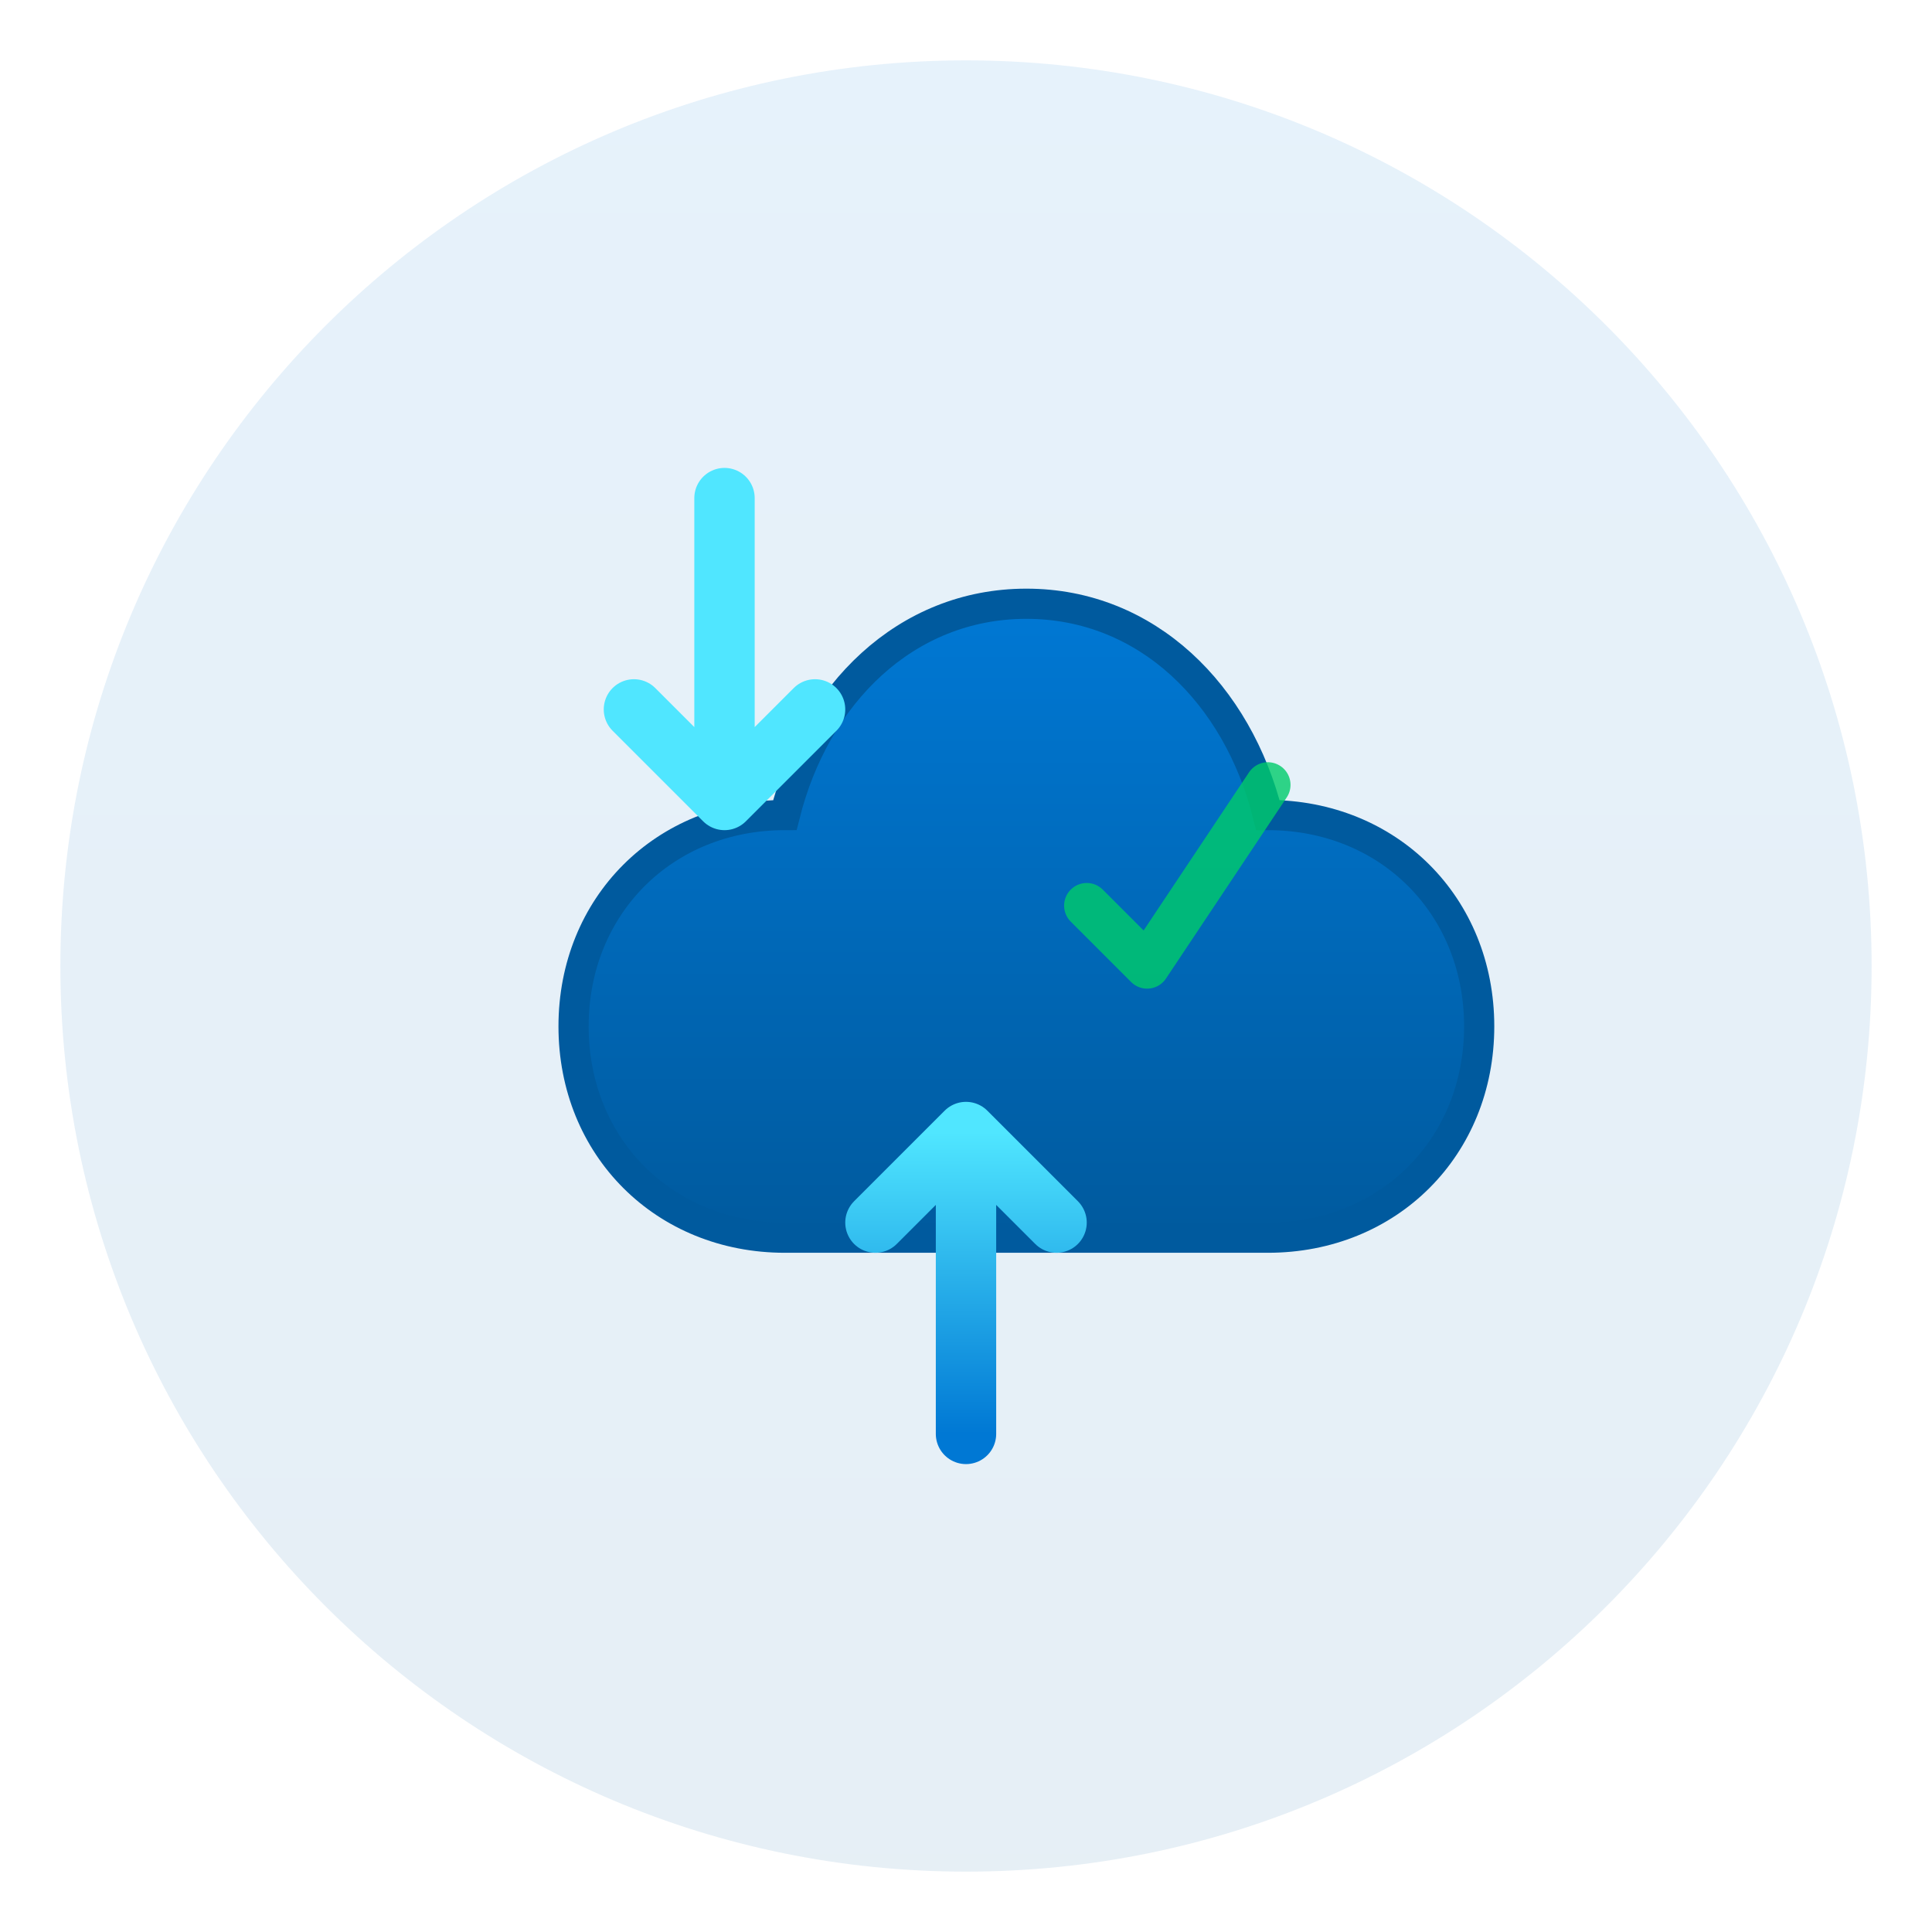
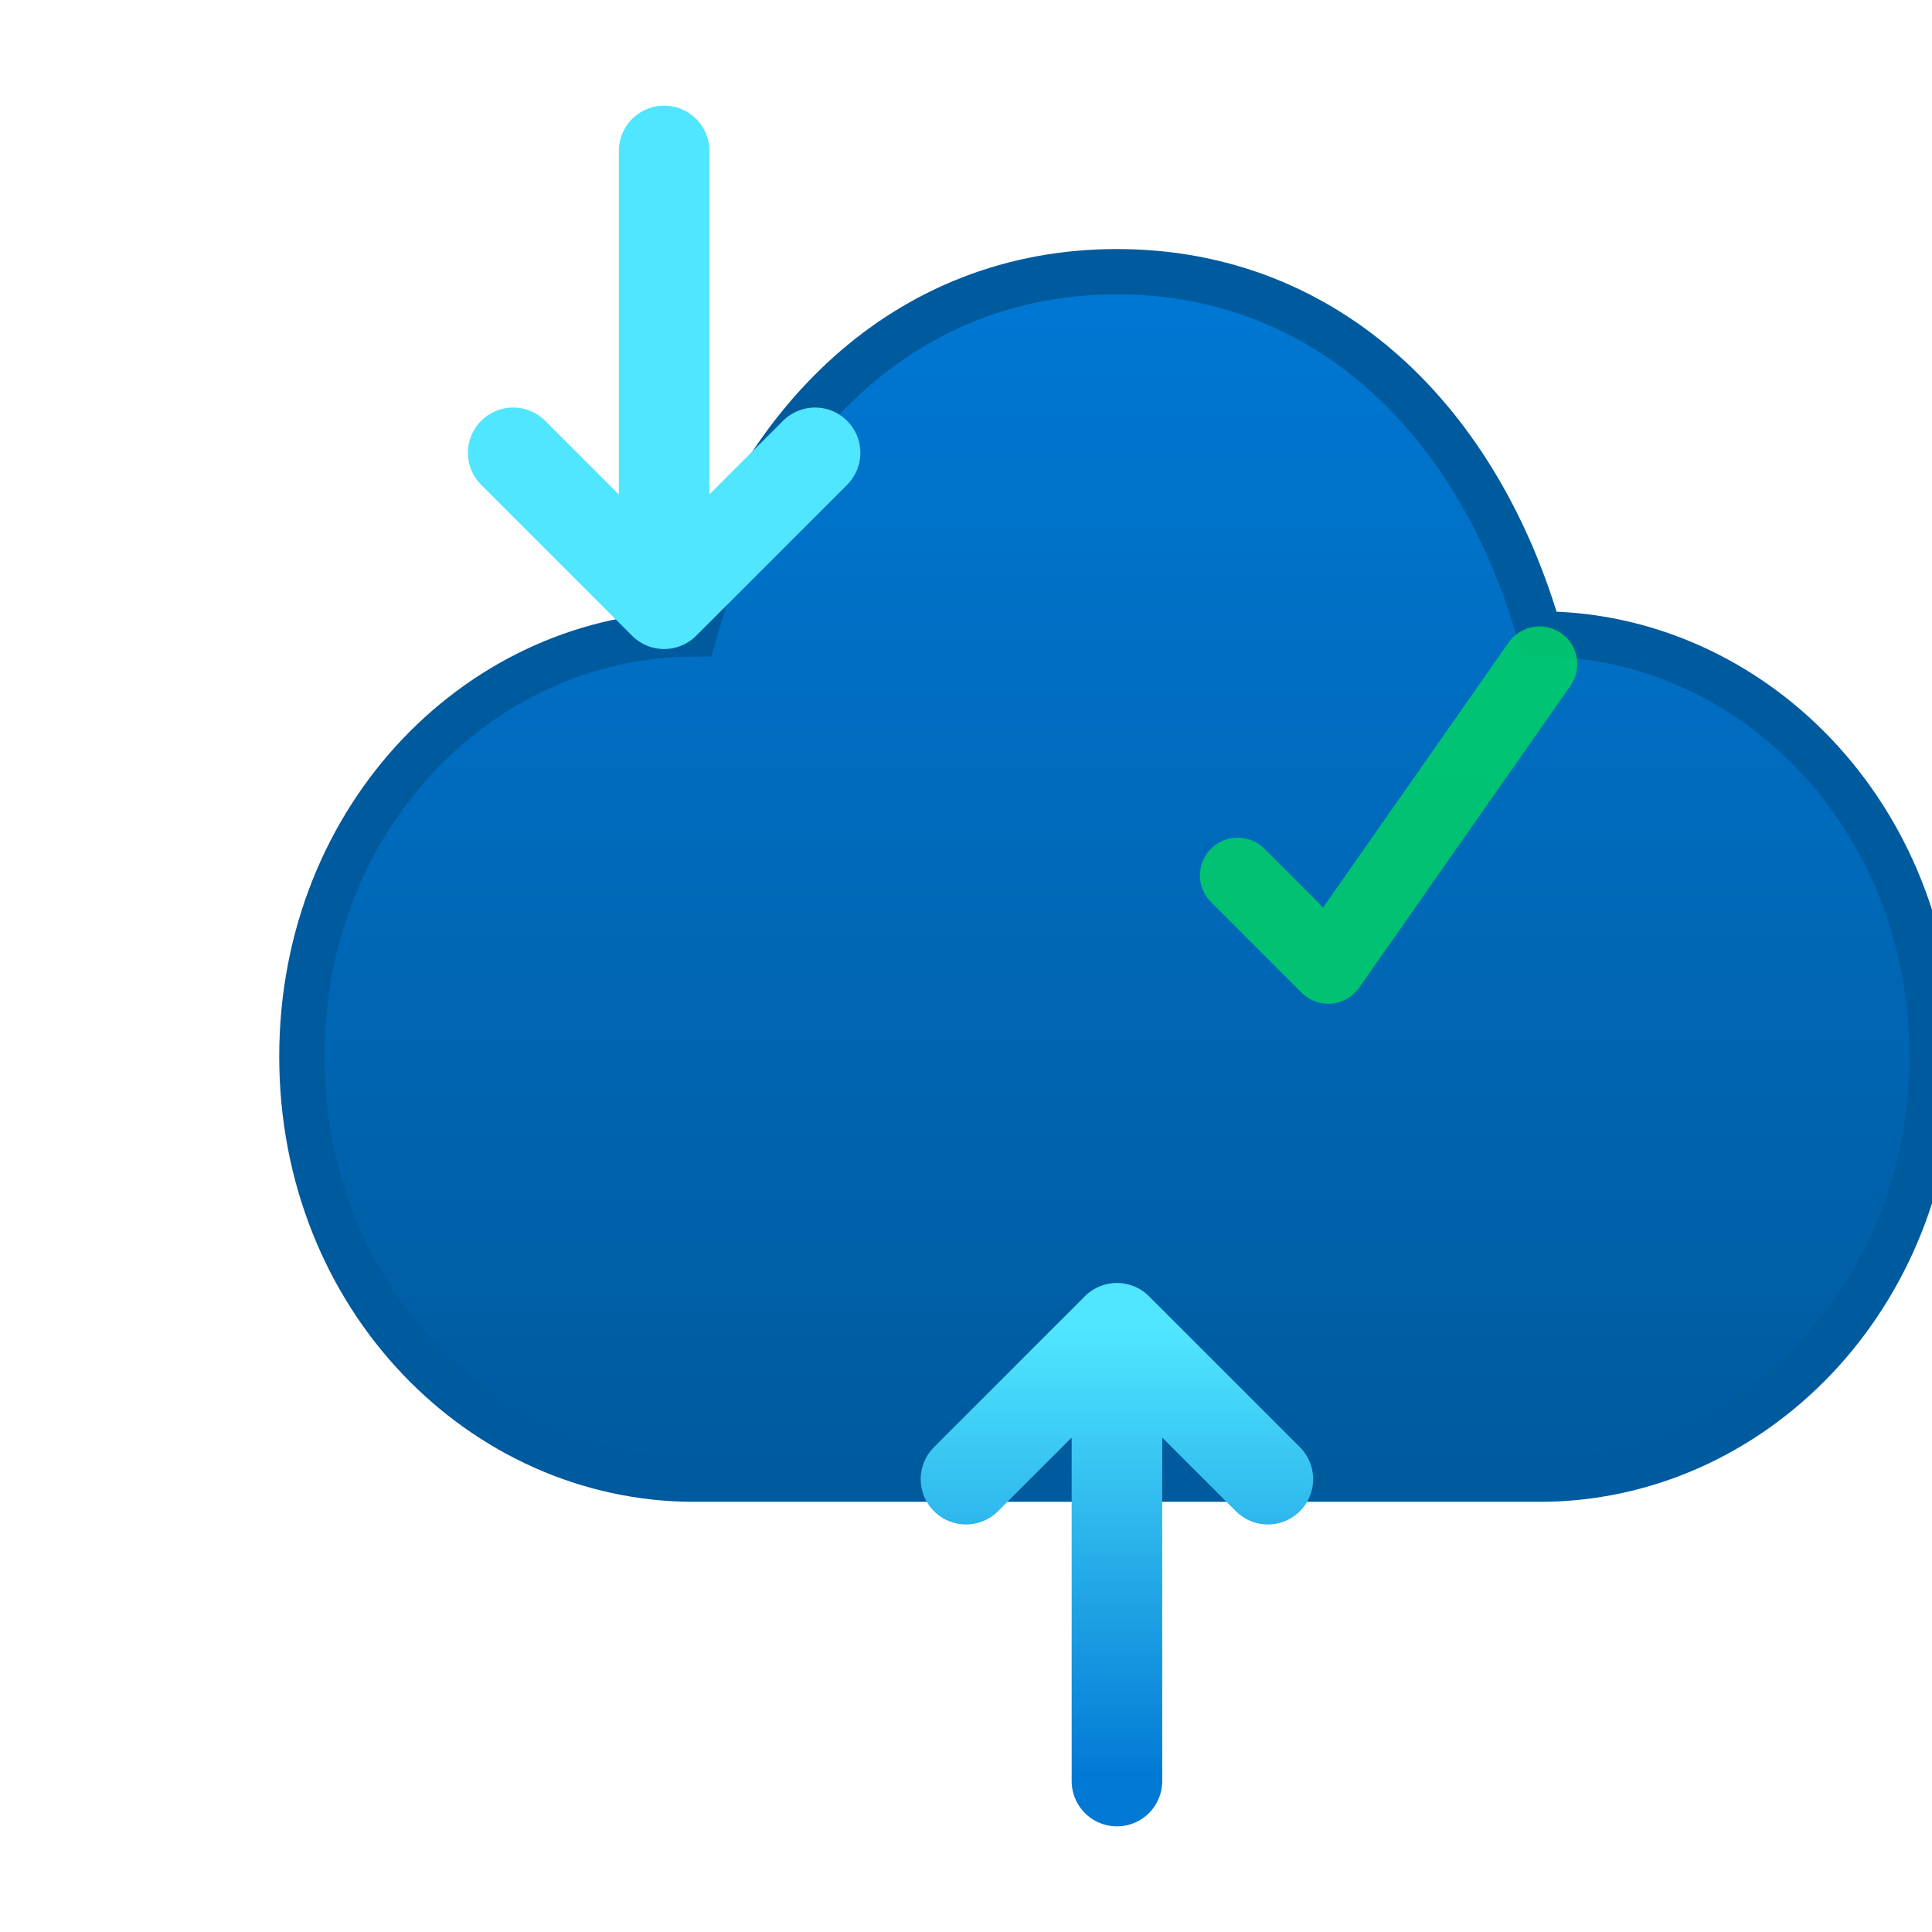
<svg xmlns="http://www.w3.org/2000/svg" width="128" height="128" version="1.1" viewBox="0 0 128 128">
  <defs>
    <linearGradient id="cloudGradient" x1="0%" y1="0%" x2="0%" y2="100%">
      <stop offset="0%" style="stop-color:#0078d4;stop-opacity:1" />
      <stop offset="100%" style="stop-color:#005a9e;stop-opacity:1" />
    </linearGradient>
    <linearGradient id="syncGradient" x1="0%" y1="0%" x2="0%" y2="100%">
      <stop offset="0%" style="stop-color:#50e6ff;stop-opacity:1" />
      <stop offset="100%" style="stop-color:#0078d4;stop-opacity:1" />
    </linearGradient>
  </defs>
-   <circle cx="64" cy="64" r="60" fill="url(#cloudGradient)" opacity="0.1" />
-   <path d="M 38,68             C 38,60 44,54 52,54             C 54,46 60,40 68,40             C 76,40 82,46 84,54             C 92,54 98,60 98,68             C 98,76 92,82 84,82             L 52,82             C 44,82 38,76 38,68 Z" fill="url(#cloudGradient)" stroke="#005a9e" stroke-width="2" />
-   <path d="M 64,95 L 64,75 M 64,75 L 58,81 M 64,75 L 70,81" stroke="url(#syncGradient)" stroke-width="4" stroke-linecap="round" stroke-linejoin="round" fill="none" />
-   <path d="M 48,33 L 48,53 M 48,53 L 42,47 M 48,53 L 54,47" stroke="#50e6ff" stroke-width="4" stroke-linecap="round" stroke-linejoin="round" fill="none" />
-   <path d="M 72,60 L 76,64 L 84,52" stroke="#00cc6a" stroke-width="3" stroke-linecap="round" stroke-linejoin="round" fill="none" opacity="0.8" />
+   <path d="M 20,70             C 20,54 32,42 46,42             C 50,28 60,18 74,18             C 88,18 98,28 102,42             C 116,42 128,54 128,70             C 128,86 116,98 102,98             L 46,98             C 32,98 20,86 20,70 Z" fill="url(#cloudGradient)" stroke="#005a9e" stroke-width="3" />
+   <path d="M 74,118 L 74,88 M 74,88 L 64,98 M 74,88 L 84,98" stroke="url(#syncGradient)" stroke-width="6" stroke-linecap="round" stroke-linejoin="round" fill="none" />
+   <path d="M 44,10 L 44,40 M 44,40 L 34,30 M 44,40 L 54,30" stroke="#50e6ff" stroke-width="6" stroke-linecap="round" stroke-linejoin="round" fill="none" />
+   <path d="M 82,58 L 88,64 L 102,44" stroke="#00cc6a" stroke-width="5" stroke-linecap="round" stroke-linejoin="round" fill="none" opacity="0.9" />
</svg>
